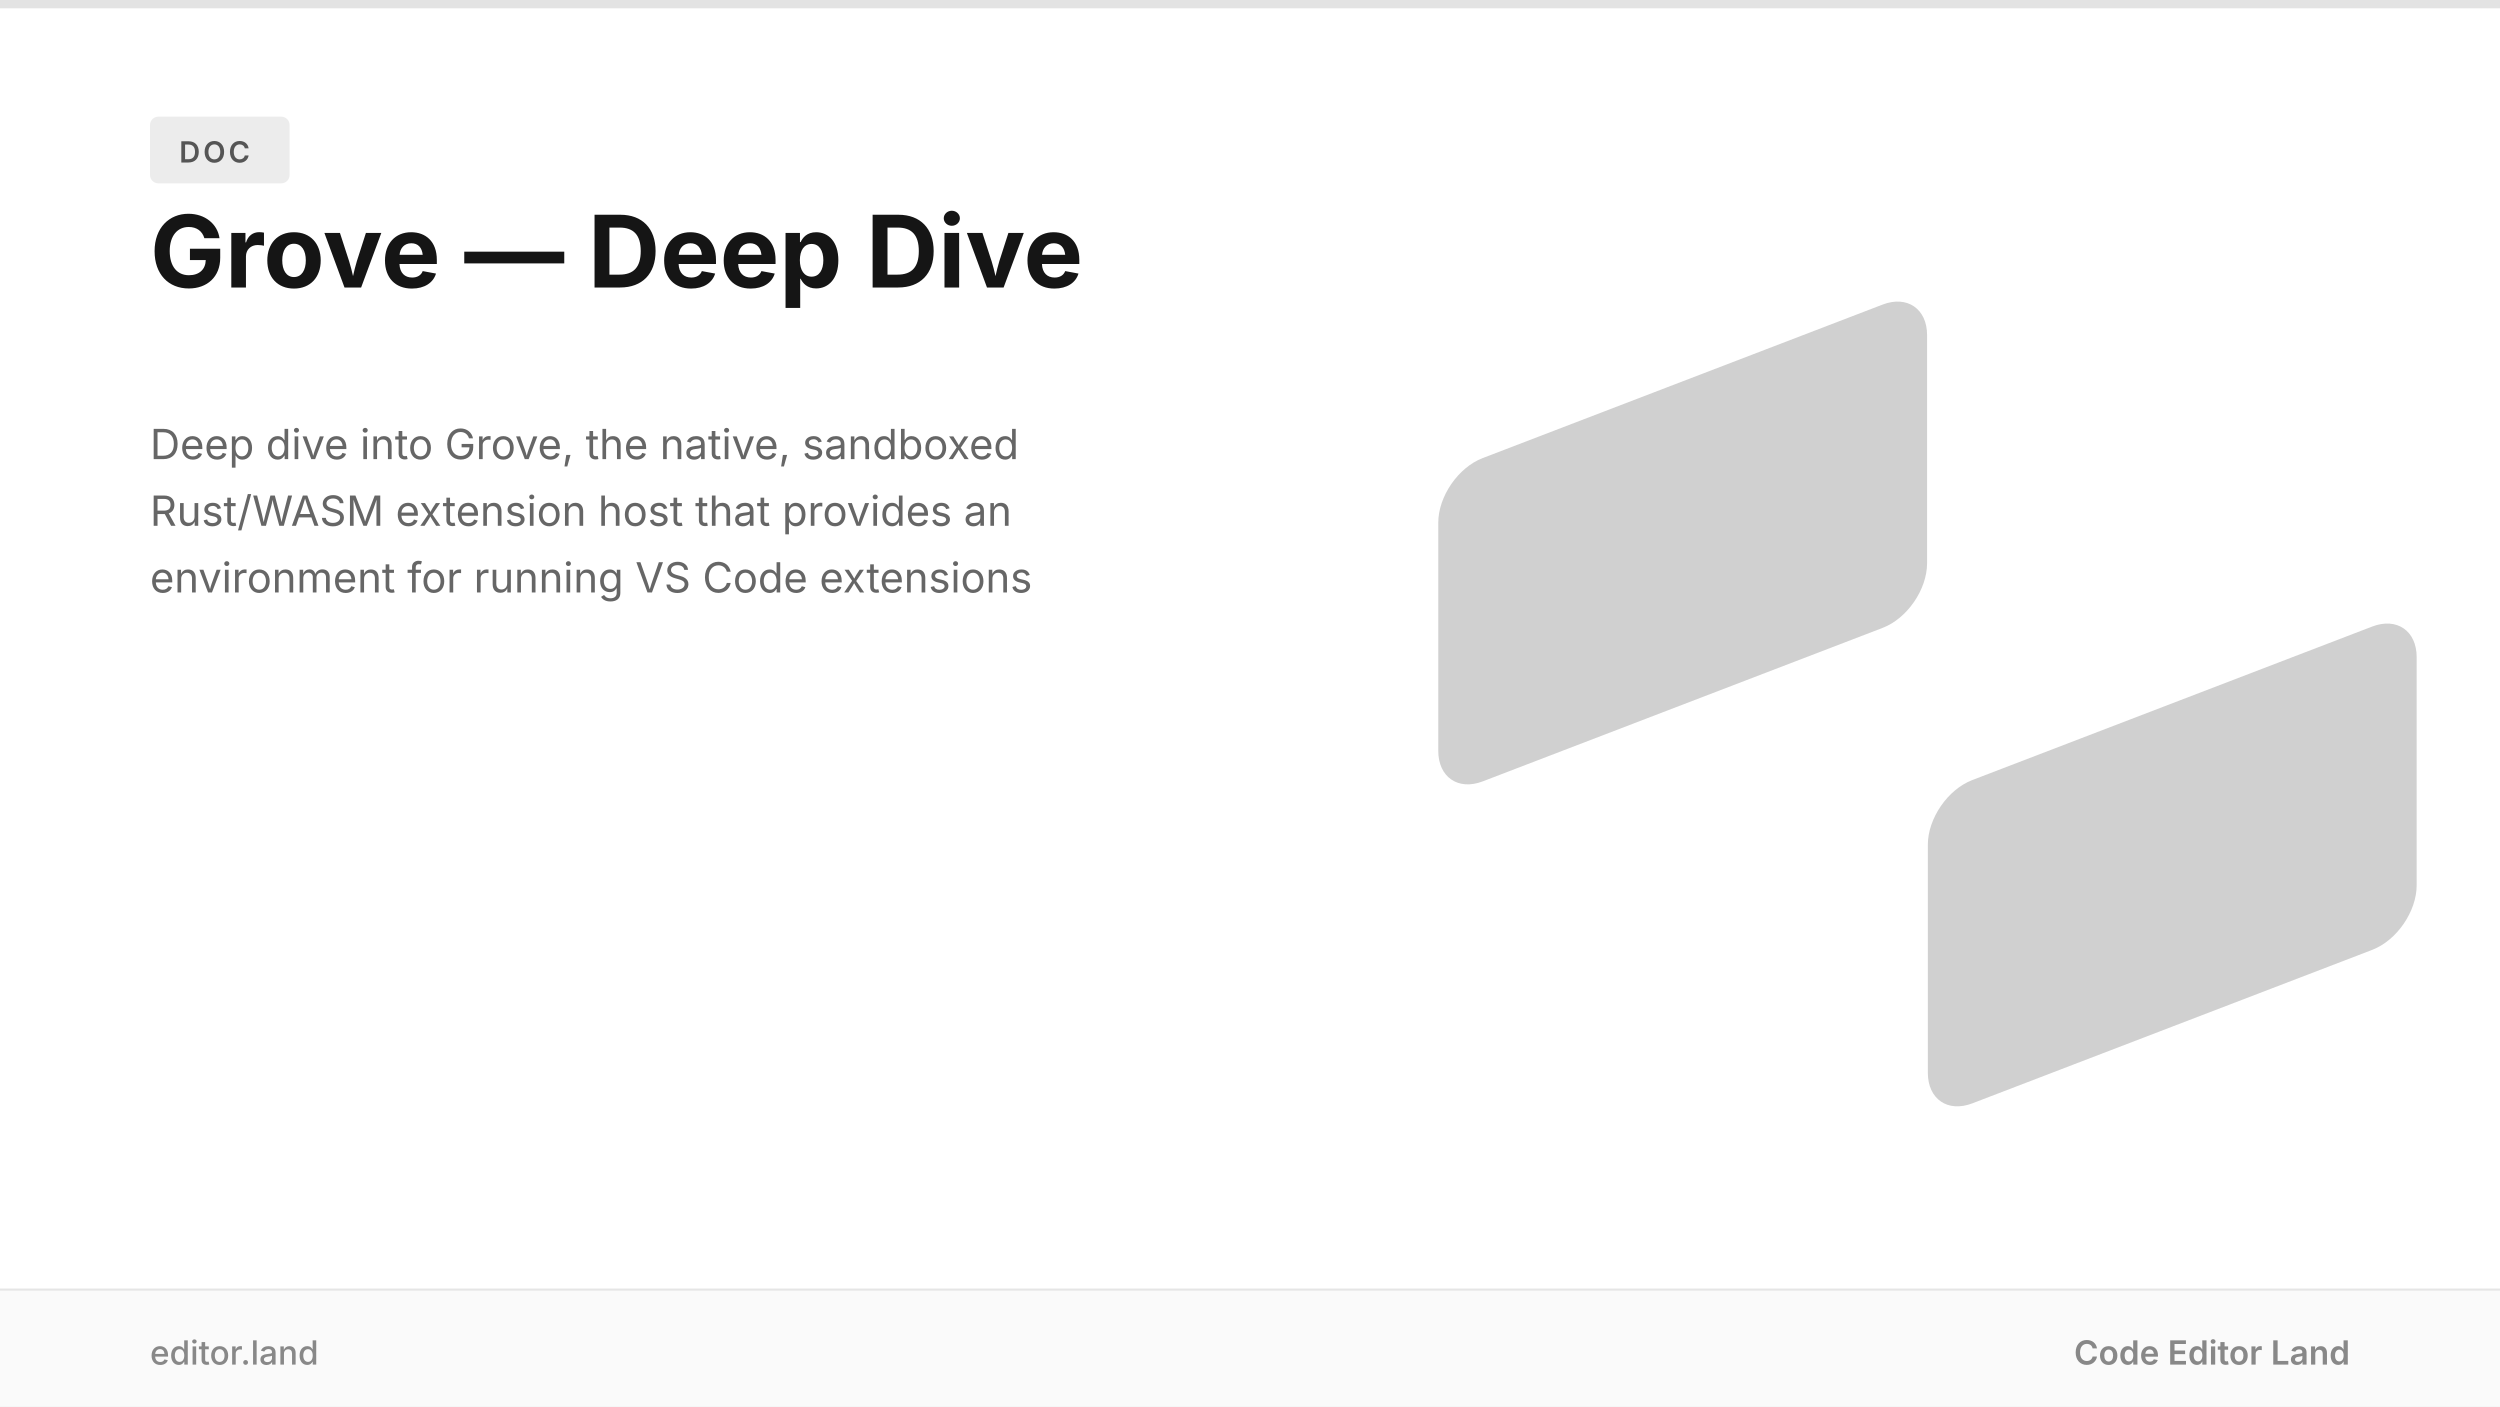
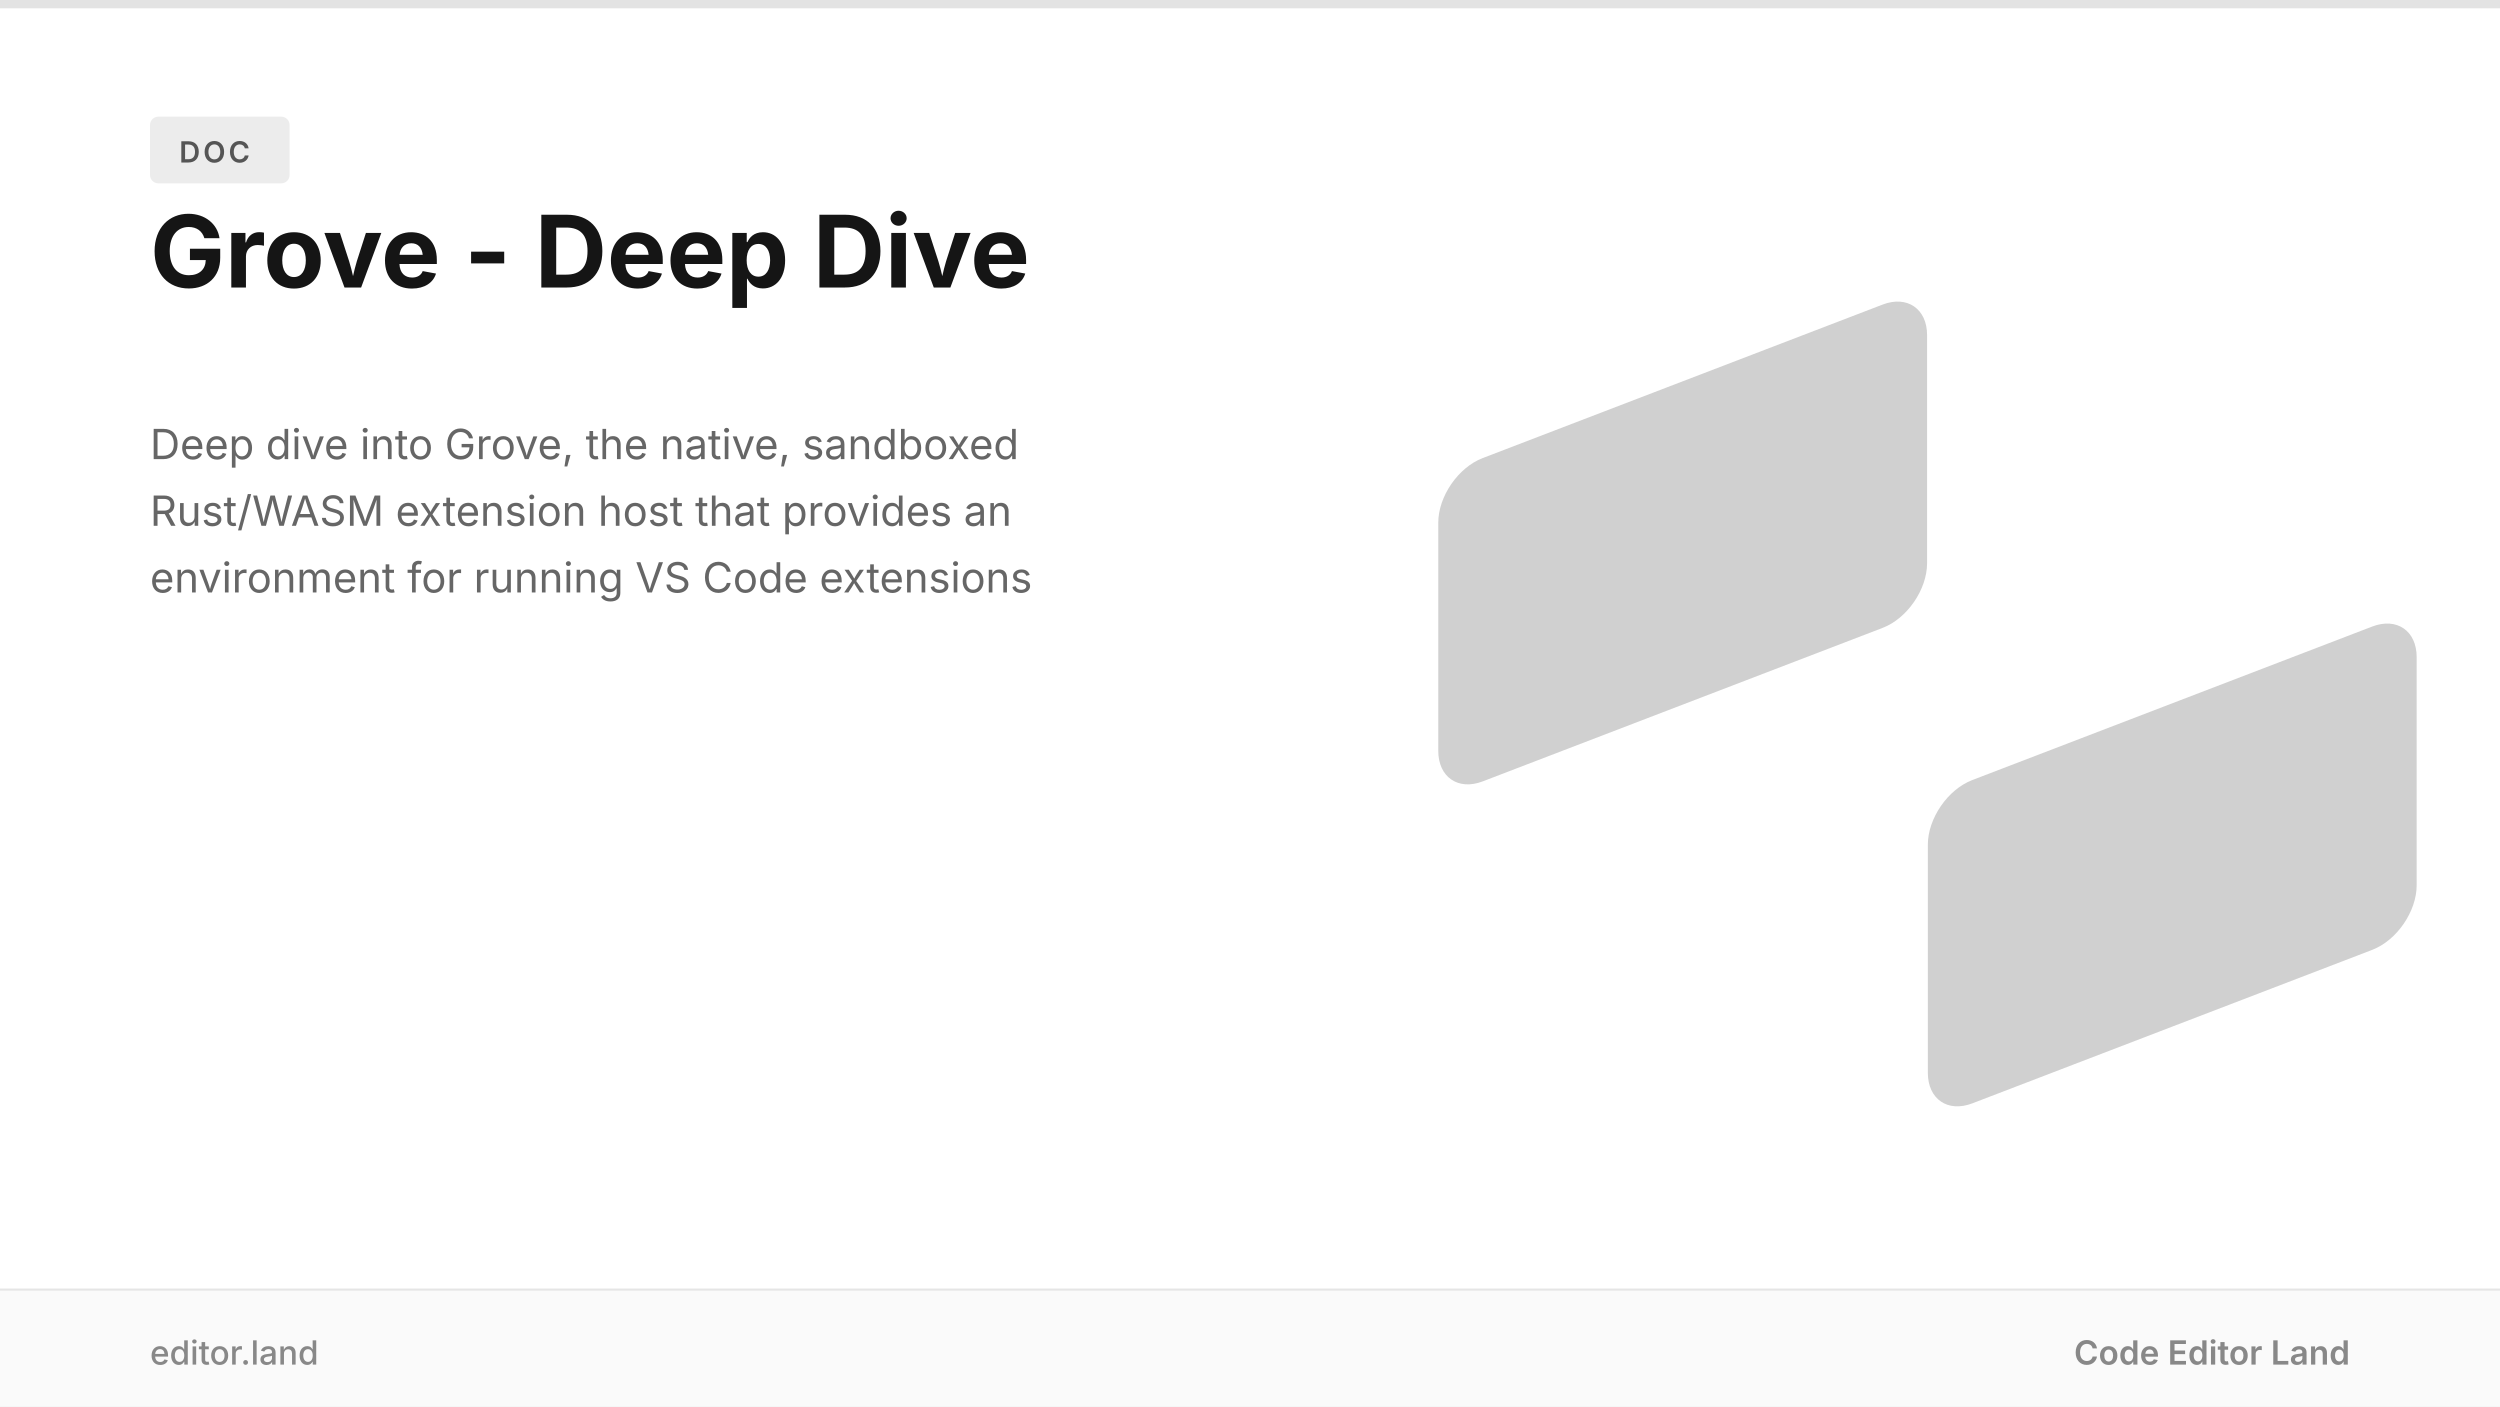
<svg xmlns="http://www.w3.org/2000/svg" width="1200" height="675" viewBox="0 0 1200 675">
  <path fill="#fff" d="M0 0h1200v675H0z" />
  <path fill="#151515" fill-opacity=".12" d="M0 0h1200v4H0z" />
  <rect width="1005.28" height="620.771" fill="#151515" fill-opacity=".2" rx="91.389" transform="matrix(-.2334 .08959 0 .25 925 138)" />
  <rect width="1005.28" height="620.771" fill="#151515" fill-opacity=".2" rx="91.389" transform="matrix(-.2334 .08959 0 .25 1160 292.55)" />
  <rect width="67" height="32" x="72" y="56" fill="#151515" fill-opacity=".08" rx="4" />
  <text x="86" y="78" fill="#555" font-family="system-ui, -apple-system, 'Segoe UI', sans-serif" font-size="14" font-weight="600" letter-spacing=".1em">DOC</text>
-   <text x="72" y="138" fill="#151515" font-family="system-ui, -apple-system, 'Segoe UI', sans-serif" font-size="48" font-weight="700">Grove — Deep Dive</text>
+   <text x="72" y="138" fill="#151515" font-family="system-ui, -apple-system, 'Segoe UI', sans-serif" font-size="48" font-weight="700">Grove - Deep Dive</text>
  <text x="72" y="220.4" fill="#666" font-family="system-ui, -apple-system, 'Segoe UI', sans-serif" font-size="20" font-weight="400">Deep dive into Grove, the native, sandboxed</text>
  <text x="72" y="252.4" fill="#666" font-family="system-ui, -apple-system, 'Segoe UI', sans-serif" font-size="20" font-weight="400">Rust/WASM extension host that provides an</text>
  <text x="72" y="284.4" fill="#666" font-family="system-ui, -apple-system, 'Segoe UI', sans-serif" font-size="20" font-weight="400">environment for running VS Code extensions</text>
  <path fill="#fafafa" d="M0 619h1200v56H0z" />
  <path stroke="#e5e5e5" d="M0 619h1200" />
  <text x="72" y="655" fill="#888" font-family="system-ui, -apple-system, 'Segoe UI', sans-serif" font-size="16" font-weight="500">editor.land</text>
  <text x="1128" y="655" fill="#888" font-family="system-ui, -apple-system, 'Segoe UI', sans-serif" font-size="16" font-weight="600" text-anchor="end">Code Editor Land</text>
</svg>
